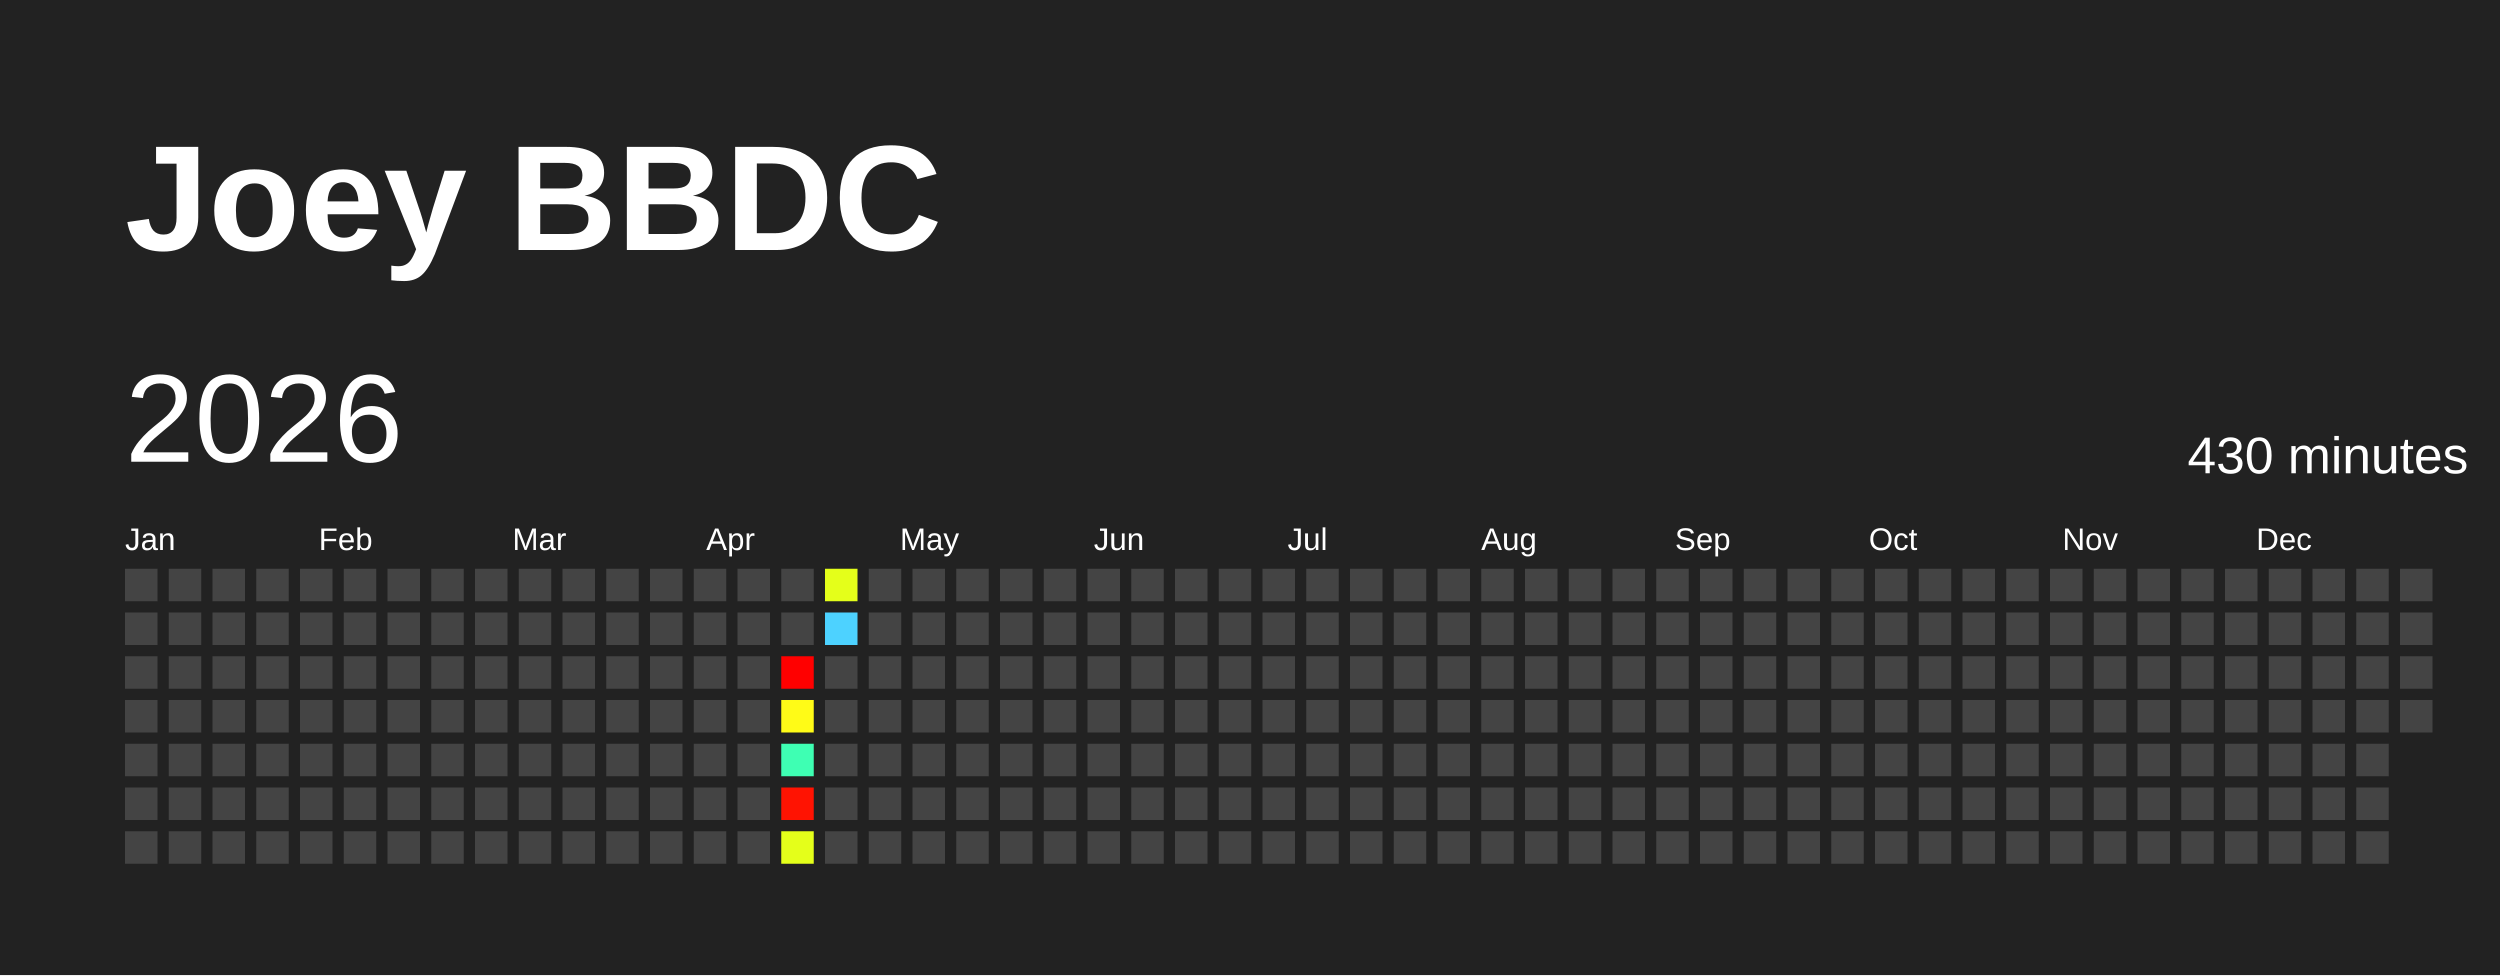
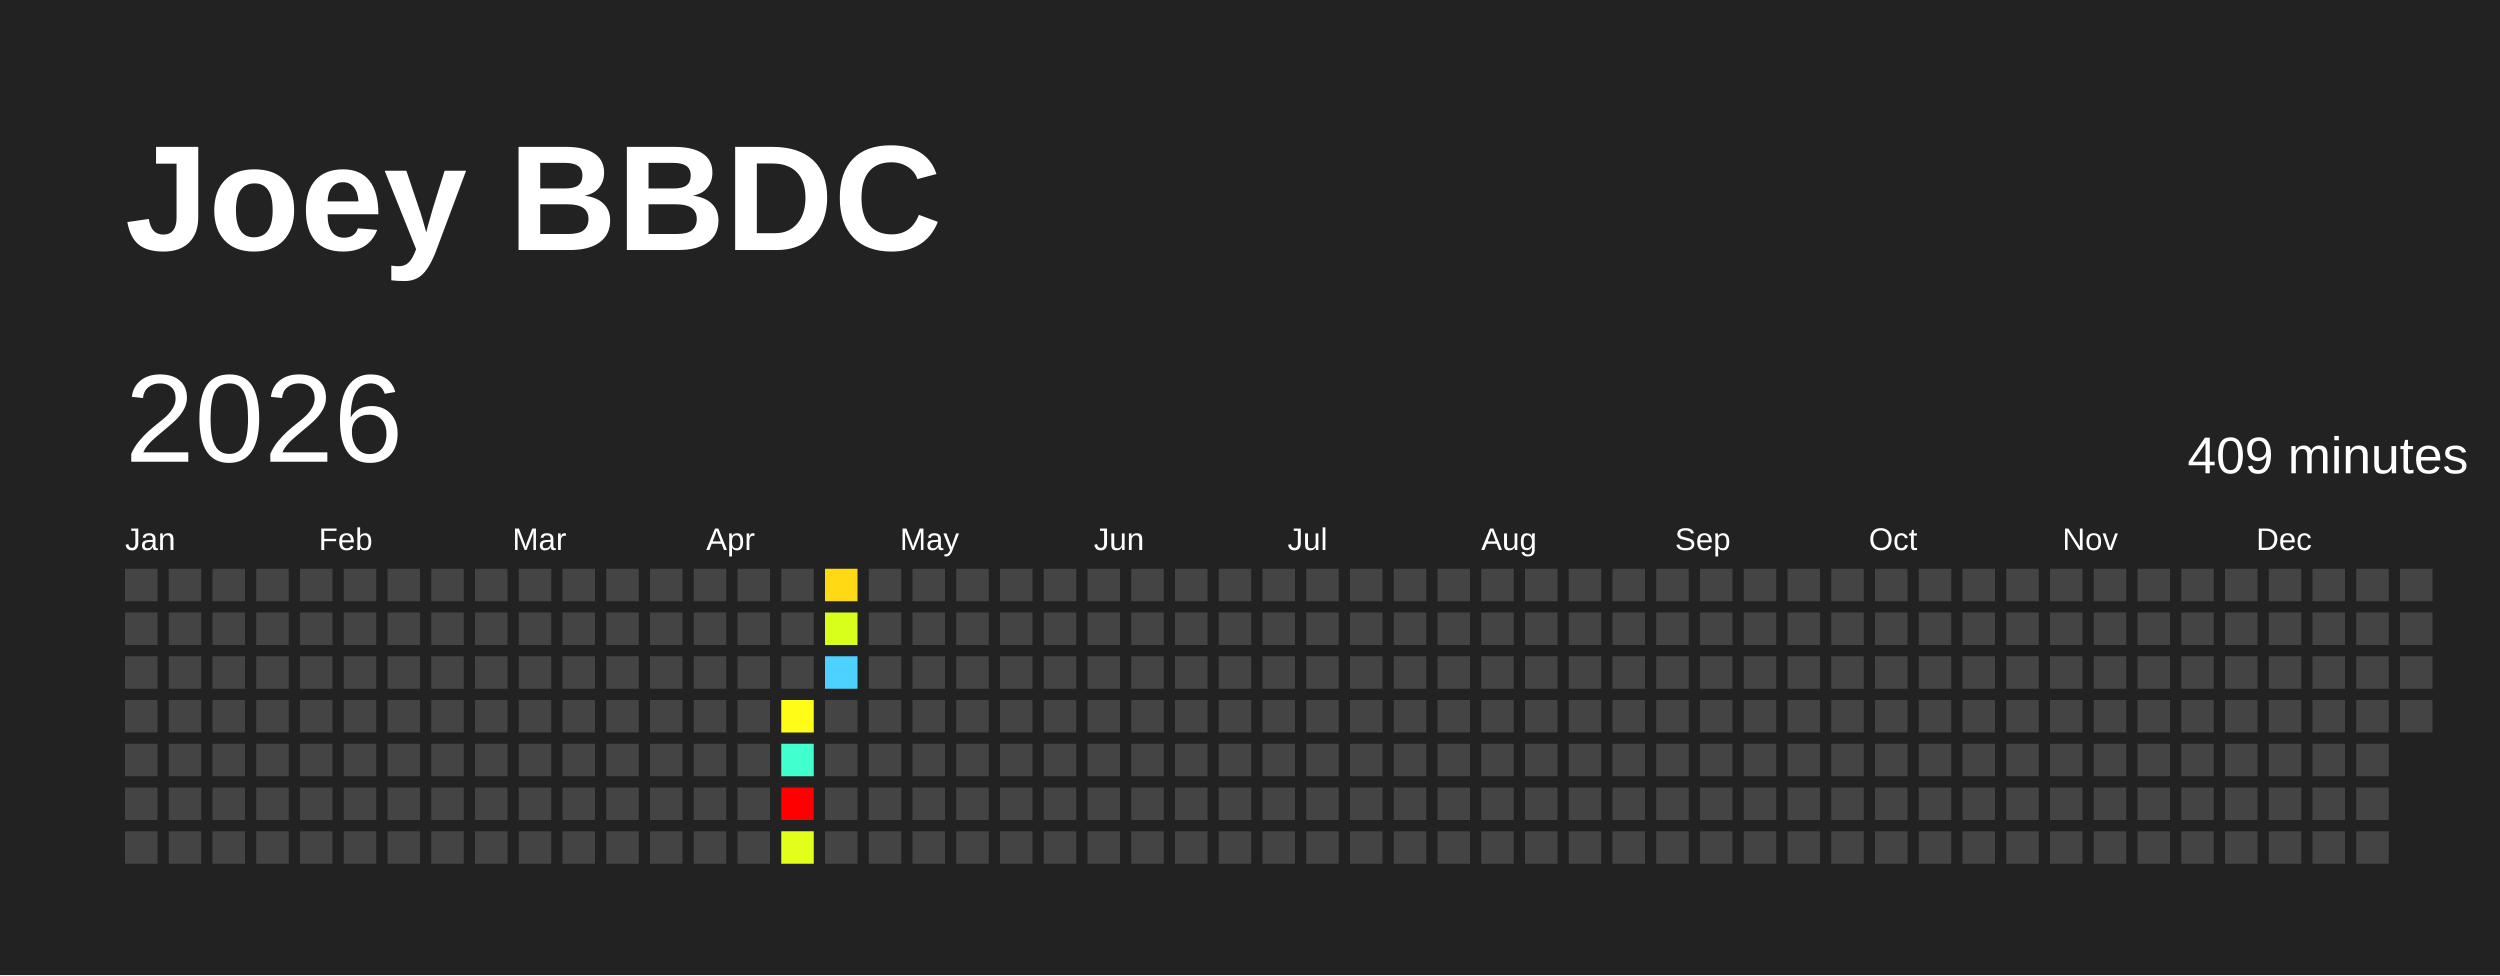
<svg xmlns="http://www.w3.org/2000/svg" baseProfile="full" height="78mm" version="1.1" viewBox="0,0,200,78" width="200mm">
  <defs />
  <rect fill="#222222" height="78" width="200" x="0" y="0" />
  <text fill="#FFFFFF" style="font-size:12px; font-family:Arial; font-weight:bold;" x="10" y="20">Joey BBDC</text>
  <text dominant-baseline="hanging" fill="#FFFFFF" style="font-size:10.0px; font-family:Arial;" x="10" y="30">2026</text>
-   <text dominant-baseline="hanging" fill="#FFFFFF" style="font-size:4.125px; font-family:Arial;" x="175" y="35">430 minutes</text>
+   <text dominant-baseline="hanging" fill="#FFFFFF" style="font-size:4.125px; font-family:Arial;" x="175" y="35">409 minutes</text>
  <text fill="#FFFFFF" style="font-size:2.5px; font-family:Arial" x="10.0" y="44">Jan</text>
  <text fill="#FFFFFF" style="font-size:2.5px; font-family:Arial" x="25.5" y="44">Feb</text>
  <text fill="#FFFFFF" style="font-size:2.5px; font-family:Arial" x="41.0" y="44">Mar</text>
  <text fill="#FFFFFF" style="font-size:2.5px; font-family:Arial" x="56.5" y="44">Apr</text>
  <text fill="#FFFFFF" style="font-size:2.5px; font-family:Arial" x="72.0" y="44">May</text>
  <text fill="#FFFFFF" style="font-size:2.5px; font-family:Arial" x="87.5" y="44">Jun</text>
  <text fill="#FFFFFF" style="font-size:2.5px; font-family:Arial" x="103.0" y="44">Jul</text>
  <text fill="#FFFFFF" style="font-size:2.5px; font-family:Arial" x="118.5" y="44">Aug</text>
  <text fill="#FFFFFF" style="font-size:2.5px; font-family:Arial" x="134.0" y="44">Sep</text>
  <text fill="#FFFFFF" style="font-size:2.5px; font-family:Arial" x="149.5" y="44">Oct</text>
  <text fill="#FFFFFF" style="font-size:2.5px; font-family:Arial" x="165.0" y="44">Nov</text>
  <text fill="#FFFFFF" style="font-size:2.5px; font-family:Arial" x="180.5" y="44">Dec</text>
  <rect fill="#444444" height="2.6" width="2.6" x="10.0" y="45.5" />
  <rect fill="#444444" height="2.6" width="2.6" x="10.0" y="49.0" />
  <rect fill="#444444" height="2.6" width="2.6" x="10.0" y="52.5" />
  <rect fill="#444444" height="2.6" width="2.6" x="10.0" y="56.0" />
  <rect fill="#444444" height="2.6" width="2.6" x="10.0" y="59.5" />
  <rect fill="#444444" height="2.6" width="2.6" x="10.0" y="63.0" />
  <rect fill="#444444" height="2.6" width="2.6" x="10.0" y="66.5" />
  <rect fill="#444444" height="2.6" width="2.6" x="13.5" y="45.5" />
  <rect fill="#444444" height="2.6" width="2.6" x="13.5" y="49.0" />
  <rect fill="#444444" height="2.6" width="2.6" x="13.5" y="52.5" />
  <rect fill="#444444" height="2.6" width="2.6" x="13.5" y="56.0" />
  <rect fill="#444444" height="2.6" width="2.6" x="13.5" y="59.5" />
  <rect fill="#444444" height="2.6" width="2.6" x="13.5" y="63.0" />
  <rect fill="#444444" height="2.6" width="2.6" x="13.5" y="66.5" />
  <rect fill="#444444" height="2.6" width="2.6" x="17.0" y="45.5" />
  <rect fill="#444444" height="2.6" width="2.6" x="17.0" y="49.0" />
  <rect fill="#444444" height="2.6" width="2.6" x="17.0" y="52.5" />
  <rect fill="#444444" height="2.6" width="2.6" x="17.0" y="56.0" />
  <rect fill="#444444" height="2.6" width="2.6" x="17.0" y="59.5" />
  <rect fill="#444444" height="2.6" width="2.6" x="17.0" y="63.0" />
  <rect fill="#444444" height="2.6" width="2.6" x="17.0" y="66.5" />
  <rect fill="#444444" height="2.6" width="2.6" x="20.5" y="45.5" />
  <rect fill="#444444" height="2.6" width="2.6" x="20.5" y="49.0" />
  <rect fill="#444444" height="2.6" width="2.6" x="20.5" y="52.5" />
  <rect fill="#444444" height="2.6" width="2.6" x="20.5" y="56.0" />
  <rect fill="#444444" height="2.6" width="2.6" x="20.5" y="59.5" />
  <rect fill="#444444" height="2.6" width="2.6" x="20.5" y="63.0" />
  <rect fill="#444444" height="2.6" width="2.6" x="20.5" y="66.5" />
  <rect fill="#444444" height="2.6" width="2.6" x="24.0" y="45.5" />
  <rect fill="#444444" height="2.6" width="2.6" x="24.0" y="49.0" />
  <rect fill="#444444" height="2.6" width="2.6" x="24.0" y="52.5" />
  <rect fill="#444444" height="2.6" width="2.6" x="24.0" y="56.0" />
  <rect fill="#444444" height="2.6" width="2.6" x="24.0" y="59.5" />
  <rect fill="#444444" height="2.6" width="2.6" x="24.0" y="63.0" />
  <rect fill="#444444" height="2.6" width="2.6" x="24.0" y="66.5" />
  <rect fill="#444444" height="2.6" width="2.6" x="27.5" y="45.5" />
  <rect fill="#444444" height="2.6" width="2.6" x="27.5" y="49.0" />
  <rect fill="#444444" height="2.6" width="2.6" x="27.5" y="52.5" />
  <rect fill="#444444" height="2.6" width="2.6" x="27.5" y="56.0" />
  <rect fill="#444444" height="2.6" width="2.6" x="27.5" y="59.5" />
  <rect fill="#444444" height="2.6" width="2.6" x="27.5" y="63.0" />
  <rect fill="#444444" height="2.6" width="2.6" x="27.5" y="66.5" />
  <rect fill="#444444" height="2.6" width="2.6" x="31.0" y="45.5" />
  <rect fill="#444444" height="2.6" width="2.6" x="31.0" y="49.0" />
  <rect fill="#444444" height="2.6" width="2.6" x="31.0" y="52.5" />
  <rect fill="#444444" height="2.6" width="2.6" x="31.0" y="56.0" />
  <rect fill="#444444" height="2.6" width="2.6" x="31.0" y="59.5" />
  <rect fill="#444444" height="2.6" width="2.6" x="31.0" y="63.0" />
  <rect fill="#444444" height="2.6" width="2.6" x="31.0" y="66.5" />
  <rect fill="#444444" height="2.6" width="2.6" x="34.5" y="45.5" />
  <rect fill="#444444" height="2.6" width="2.6" x="34.5" y="49.0" />
  <rect fill="#444444" height="2.6" width="2.6" x="34.5" y="52.5" />
  <rect fill="#444444" height="2.6" width="2.6" x="34.5" y="56.0" />
  <rect fill="#444444" height="2.6" width="2.6" x="34.5" y="59.5" />
  <rect fill="#444444" height="2.6" width="2.6" x="34.5" y="63.0" />
  <rect fill="#444444" height="2.6" width="2.6" x="34.5" y="66.5" />
  <rect fill="#444444" height="2.6" width="2.6" x="38.0" y="45.5" />
  <rect fill="#444444" height="2.6" width="2.6" x="38.0" y="49.0" />
  <rect fill="#444444" height="2.6" width="2.6" x="38.0" y="52.5" />
  <rect fill="#444444" height="2.6" width="2.6" x="38.0" y="56.0" />
  <rect fill="#444444" height="2.6" width="2.6" x="38.0" y="59.5" />
  <rect fill="#444444" height="2.6" width="2.6" x="38.0" y="63.0" />
  <rect fill="#444444" height="2.6" width="2.6" x="38.0" y="66.5" />
  <rect fill="#444444" height="2.6" width="2.6" x="41.5" y="45.5" />
  <rect fill="#444444" height="2.6" width="2.6" x="41.5" y="49.0" />
  <rect fill="#444444" height="2.6" width="2.6" x="41.5" y="52.5" />
  <rect fill="#444444" height="2.6" width="2.6" x="41.5" y="56.0" />
  <rect fill="#444444" height="2.6" width="2.6" x="41.5" y="59.5" />
  <rect fill="#444444" height="2.6" width="2.6" x="41.5" y="63.0" />
  <rect fill="#444444" height="2.6" width="2.6" x="41.5" y="66.5" />
  <rect fill="#444444" height="2.6" width="2.6" x="45.0" y="45.5" />
  <rect fill="#444444" height="2.6" width="2.6" x="45.0" y="49.0" />
  <rect fill="#444444" height="2.6" width="2.6" x="45.0" y="52.5" />
  <rect fill="#444444" height="2.6" width="2.6" x="45.0" y="56.0" />
  <rect fill="#444444" height="2.6" width="2.6" x="45.0" y="59.5" />
  <rect fill="#444444" height="2.6" width="2.6" x="45.0" y="63.0" />
  <rect fill="#444444" height="2.6" width="2.6" x="45.0" y="66.5" />
  <rect fill="#444444" height="2.6" width="2.6" x="48.5" y="45.5" />
  <rect fill="#444444" height="2.6" width="2.6" x="48.5" y="49.0" />
  <rect fill="#444444" height="2.6" width="2.6" x="48.5" y="52.5" />
  <rect fill="#444444" height="2.6" width="2.6" x="48.5" y="56.0" />
  <rect fill="#444444" height="2.6" width="2.6" x="48.5" y="59.5" />
  <rect fill="#444444" height="2.6" width="2.6" x="48.5" y="63.0" />
  <rect fill="#444444" height="2.6" width="2.6" x="48.5" y="66.5" />
  <rect fill="#444444" height="2.6" width="2.6" x="52.0" y="45.5" />
  <rect fill="#444444" height="2.6" width="2.6" x="52.0" y="49.0" />
  <rect fill="#444444" height="2.6" width="2.6" x="52.0" y="52.5" />
  <rect fill="#444444" height="2.6" width="2.6" x="52.0" y="56.0" />
  <rect fill="#444444" height="2.6" width="2.6" x="52.0" y="59.5" />
  <rect fill="#444444" height="2.6" width="2.6" x="52.0" y="63.0" />
  <rect fill="#444444" height="2.6" width="2.6" x="52.0" y="66.5" />
  <rect fill="#444444" height="2.6" width="2.6" x="55.5" y="45.5" />
  <rect fill="#444444" height="2.6" width="2.6" x="55.5" y="49.0" />
  <rect fill="#444444" height="2.6" width="2.6" x="55.5" y="52.5" />
  <rect fill="#444444" height="2.6" width="2.6" x="55.5" y="56.0" />
  <rect fill="#444444" height="2.6" width="2.6" x="55.5" y="59.5" />
  <rect fill="#444444" height="2.6" width="2.6" x="55.5" y="63.0" />
  <rect fill="#444444" height="2.6" width="2.6" x="55.5" y="66.5" />
  <rect fill="#444444" height="2.6" width="2.6" x="59.0" y="45.5" />
  <rect fill="#444444" height="2.6" width="2.6" x="59.0" y="49.0" />
  <rect fill="#444444" height="2.6" width="2.6" x="59.0" y="52.5" />
  <rect fill="#444444" height="2.6" width="2.6" x="59.0" y="56.0" />
  <rect fill="#444444" height="2.6" width="2.6" x="59.0" y="59.5" />
  <rect fill="#444444" height="2.6" width="2.6" x="59.0" y="63.0" />
  <rect fill="#444444" height="2.6" width="2.6" x="59.0" y="66.5" />
  <rect fill="#444444" height="2.6" width="2.6" x="62.5" y="45.5" />
  <rect fill="#444444" height="2.6" width="2.6" x="62.5" y="49.0" />
-   <rect fill="red" height="2.6" width="2.6" x="62.5" y="52.5" />
-   <rect fill="#fffb17" height="2.6" width="2.6" x="62.5" y="56.0" />
-   <rect fill="#3effb3" height="2.6" width="2.6" x="62.5" y="59.5" />
-   <rect fill="#ff1302" height="2.6" width="2.6" x="62.5" y="63.0" />
-   <rect fill="#e4ff1a" height="2.6" width="2.6" x="62.5" y="66.5" />
-   <rect fill="#e4ff1a" height="2.6" width="2.6" x="66.0" y="45.5" />
-   <rect fill="#4dd2ff" height="2.6" width="2.6" x="66.0" y="49.0" />
-   <rect fill="#444444" height="2.6" width="2.6" x="66.0" y="52.5" />
+   <rect fill="#444444" height="2.6" width="2.6" x="62.5" y="52.5" />
+   <rect fill="#fffc17" height="2.6" width="2.6" x="62.5" y="56.0" />
+   <rect fill="#41ffce" height="2.6" width="2.6" x="62.5" y="59.5" />
+   <rect fill="red" height="2.6" width="2.6" x="62.5" y="63.0" />
+   <rect fill="#e1ff1b" height="2.6" width="2.6" x="62.5" y="66.5" />
+   <rect fill="#ffda14" height="2.6" width="2.6" x="66.0" y="45.5" />
+   <rect fill="#d8ff1c" height="2.6" width="2.6" x="66.0" y="49.0" />
+   <rect fill="#4dd2ff" height="2.6" width="2.6" x="66.0" y="52.5" />
  <rect fill="#444444" height="2.6" width="2.6" x="66.0" y="56.0" />
  <rect fill="#444444" height="2.6" width="2.6" x="66.0" y="59.5" />
  <rect fill="#444444" height="2.6" width="2.6" x="66.0" y="63.0" />
  <rect fill="#444444" height="2.6" width="2.6" x="66.0" y="66.5" />
  <rect fill="#444444" height="2.6" width="2.6" x="69.5" y="45.5" />
  <rect fill="#444444" height="2.6" width="2.6" x="69.5" y="49.0" />
  <rect fill="#444444" height="2.6" width="2.6" x="69.5" y="52.5" />
  <rect fill="#444444" height="2.6" width="2.6" x="69.5" y="56.0" />
  <rect fill="#444444" height="2.6" width="2.6" x="69.5" y="59.5" />
  <rect fill="#444444" height="2.6" width="2.6" x="69.5" y="63.0" />
  <rect fill="#444444" height="2.6" width="2.6" x="69.5" y="66.5" />
  <rect fill="#444444" height="2.6" width="2.6" x="73.0" y="45.5" />
  <rect fill="#444444" height="2.6" width="2.6" x="73.0" y="49.0" />
  <rect fill="#444444" height="2.6" width="2.6" x="73.0" y="52.5" />
  <rect fill="#444444" height="2.6" width="2.6" x="73.0" y="56.0" />
  <rect fill="#444444" height="2.6" width="2.6" x="73.0" y="59.5" />
  <rect fill="#444444" height="2.6" width="2.6" x="73.0" y="63.0" />
  <rect fill="#444444" height="2.6" width="2.6" x="73.0" y="66.5" />
  <rect fill="#444444" height="2.6" width="2.6" x="76.5" y="45.5" />
  <rect fill="#444444" height="2.6" width="2.6" x="76.5" y="49.0" />
  <rect fill="#444444" height="2.6" width="2.6" x="76.5" y="52.5" />
  <rect fill="#444444" height="2.6" width="2.6" x="76.5" y="56.0" />
  <rect fill="#444444" height="2.6" width="2.6" x="76.5" y="59.5" />
  <rect fill="#444444" height="2.6" width="2.6" x="76.5" y="63.0" />
  <rect fill="#444444" height="2.6" width="2.6" x="76.5" y="66.5" />
  <rect fill="#444444" height="2.6" width="2.6" x="80.0" y="45.5" />
  <rect fill="#444444" height="2.6" width="2.6" x="80.0" y="49.0" />
  <rect fill="#444444" height="2.6" width="2.6" x="80.0" y="52.5" />
  <rect fill="#444444" height="2.6" width="2.6" x="80.0" y="56.0" />
  <rect fill="#444444" height="2.6" width="2.6" x="80.0" y="59.5" />
  <rect fill="#444444" height="2.6" width="2.6" x="80.0" y="63.0" />
  <rect fill="#444444" height="2.6" width="2.6" x="80.0" y="66.5" />
  <rect fill="#444444" height="2.6" width="2.6" x="83.5" y="45.5" />
  <rect fill="#444444" height="2.6" width="2.6" x="83.5" y="49.0" />
  <rect fill="#444444" height="2.6" width="2.6" x="83.5" y="52.5" />
  <rect fill="#444444" height="2.6" width="2.6" x="83.5" y="56.0" />
  <rect fill="#444444" height="2.6" width="2.6" x="83.5" y="59.5" />
  <rect fill="#444444" height="2.6" width="2.6" x="83.5" y="63.0" />
  <rect fill="#444444" height="2.6" width="2.6" x="83.5" y="66.5" />
  <rect fill="#444444" height="2.6" width="2.6" x="87.0" y="45.5" />
  <rect fill="#444444" height="2.6" width="2.6" x="87.0" y="49.0" />
  <rect fill="#444444" height="2.6" width="2.6" x="87.0" y="52.5" />
  <rect fill="#444444" height="2.6" width="2.6" x="87.0" y="56.0" />
  <rect fill="#444444" height="2.6" width="2.6" x="87.0" y="59.5" />
  <rect fill="#444444" height="2.6" width="2.6" x="87.0" y="63.0" />
  <rect fill="#444444" height="2.6" width="2.6" x="87.0" y="66.5" />
  <rect fill="#444444" height="2.6" width="2.6" x="90.5" y="45.5" />
  <rect fill="#444444" height="2.6" width="2.6" x="90.5" y="49.0" />
  <rect fill="#444444" height="2.6" width="2.6" x="90.5" y="52.5" />
  <rect fill="#444444" height="2.6" width="2.6" x="90.5" y="56.0" />
  <rect fill="#444444" height="2.6" width="2.6" x="90.5" y="59.5" />
  <rect fill="#444444" height="2.6" width="2.6" x="90.5" y="63.0" />
  <rect fill="#444444" height="2.6" width="2.6" x="90.5" y="66.5" />
  <rect fill="#444444" height="2.6" width="2.6" x="94.0" y="45.5" />
  <rect fill="#444444" height="2.6" width="2.6" x="94.0" y="49.0" />
  <rect fill="#444444" height="2.6" width="2.6" x="94.0" y="52.5" />
  <rect fill="#444444" height="2.6" width="2.6" x="94.0" y="56.0" />
  <rect fill="#444444" height="2.6" width="2.6" x="94.0" y="59.5" />
  <rect fill="#444444" height="2.6" width="2.6" x="94.0" y="63.0" />
  <rect fill="#444444" height="2.6" width="2.6" x="94.0" y="66.5" />
  <rect fill="#444444" height="2.6" width="2.6" x="97.5" y="45.5" />
  <rect fill="#444444" height="2.6" width="2.6" x="97.5" y="49.0" />
  <rect fill="#444444" height="2.6" width="2.6" x="97.5" y="52.5" />
  <rect fill="#444444" height="2.6" width="2.6" x="97.5" y="56.0" />
  <rect fill="#444444" height="2.6" width="2.6" x="97.5" y="59.5" />
  <rect fill="#444444" height="2.6" width="2.6" x="97.5" y="63.0" />
  <rect fill="#444444" height="2.6" width="2.6" x="97.5" y="66.5" />
  <rect fill="#444444" height="2.6" width="2.6" x="101.0" y="45.5" />
  <rect fill="#444444" height="2.6" width="2.6" x="101.0" y="49.0" />
  <rect fill="#444444" height="2.6" width="2.6" x="101.0" y="52.5" />
  <rect fill="#444444" height="2.6" width="2.6" x="101.0" y="56.0" />
  <rect fill="#444444" height="2.6" width="2.6" x="101.0" y="59.5" />
  <rect fill="#444444" height="2.6" width="2.6" x="101.0" y="63.0" />
  <rect fill="#444444" height="2.6" width="2.6" x="101.0" y="66.5" />
  <rect fill="#444444" height="2.6" width="2.6" x="104.5" y="45.5" />
  <rect fill="#444444" height="2.6" width="2.6" x="104.5" y="49.0" />
  <rect fill="#444444" height="2.6" width="2.6" x="104.5" y="52.5" />
  <rect fill="#444444" height="2.6" width="2.6" x="104.5" y="56.0" />
  <rect fill="#444444" height="2.6" width="2.6" x="104.5" y="59.5" />
  <rect fill="#444444" height="2.6" width="2.6" x="104.5" y="63.0" />
  <rect fill="#444444" height="2.6" width="2.6" x="104.5" y="66.5" />
  <rect fill="#444444" height="2.6" width="2.6" x="108.0" y="45.5" />
  <rect fill="#444444" height="2.6" width="2.6" x="108.0" y="49.0" />
  <rect fill="#444444" height="2.6" width="2.6" x="108.0" y="52.5" />
  <rect fill="#444444" height="2.6" width="2.6" x="108.0" y="56.0" />
  <rect fill="#444444" height="2.6" width="2.6" x="108.0" y="59.5" />
  <rect fill="#444444" height="2.6" width="2.6" x="108.0" y="63.0" />
  <rect fill="#444444" height="2.6" width="2.6" x="108.0" y="66.5" />
  <rect fill="#444444" height="2.6" width="2.6" x="111.5" y="45.5" />
  <rect fill="#444444" height="2.6" width="2.6" x="111.5" y="49.0" />
  <rect fill="#444444" height="2.6" width="2.6" x="111.5" y="52.5" />
  <rect fill="#444444" height="2.6" width="2.6" x="111.5" y="56.0" />
  <rect fill="#444444" height="2.6" width="2.6" x="111.5" y="59.5" />
  <rect fill="#444444" height="2.6" width="2.6" x="111.5" y="63.0" />
  <rect fill="#444444" height="2.6" width="2.6" x="111.5" y="66.5" />
  <rect fill="#444444" height="2.6" width="2.6" x="115.0" y="45.5" />
  <rect fill="#444444" height="2.6" width="2.6" x="115.0" y="49.0" />
  <rect fill="#444444" height="2.6" width="2.6" x="115.0" y="52.5" />
  <rect fill="#444444" height="2.6" width="2.6" x="115.0" y="56.0" />
  <rect fill="#444444" height="2.6" width="2.6" x="115.0" y="59.5" />
  <rect fill="#444444" height="2.6" width="2.6" x="115.0" y="63.0" />
  <rect fill="#444444" height="2.6" width="2.6" x="115.0" y="66.5" />
  <rect fill="#444444" height="2.6" width="2.6" x="118.5" y="45.5" />
  <rect fill="#444444" height="2.6" width="2.6" x="118.5" y="49.0" />
  <rect fill="#444444" height="2.6" width="2.6" x="118.5" y="52.5" />
  <rect fill="#444444" height="2.6" width="2.6" x="118.5" y="56.0" />
  <rect fill="#444444" height="2.6" width="2.6" x="118.5" y="59.5" />
  <rect fill="#444444" height="2.6" width="2.6" x="118.5" y="63.0" />
  <rect fill="#444444" height="2.6" width="2.6" x="118.5" y="66.5" />
  <rect fill="#444444" height="2.6" width="2.6" x="122.0" y="45.5" />
  <rect fill="#444444" height="2.6" width="2.6" x="122.0" y="49.0" />
  <rect fill="#444444" height="2.6" width="2.6" x="122.0" y="52.5" />
  <rect fill="#444444" height="2.6" width="2.6" x="122.0" y="56.0" />
  <rect fill="#444444" height="2.6" width="2.6" x="122.0" y="59.5" />
  <rect fill="#444444" height="2.6" width="2.6" x="122.0" y="63.0" />
  <rect fill="#444444" height="2.6" width="2.6" x="122.0" y="66.5" />
  <rect fill="#444444" height="2.6" width="2.6" x="125.5" y="45.5" />
  <rect fill="#444444" height="2.6" width="2.6" x="125.5" y="49.0" />
  <rect fill="#444444" height="2.6" width="2.6" x="125.5" y="52.5" />
  <rect fill="#444444" height="2.6" width="2.6" x="125.5" y="56.0" />
  <rect fill="#444444" height="2.6" width="2.6" x="125.5" y="59.5" />
  <rect fill="#444444" height="2.6" width="2.6" x="125.5" y="63.0" />
  <rect fill="#444444" height="2.6" width="2.6" x="125.5" y="66.5" />
  <rect fill="#444444" height="2.6" width="2.6" x="129.0" y="45.5" />
  <rect fill="#444444" height="2.6" width="2.6" x="129.0" y="49.0" />
  <rect fill="#444444" height="2.6" width="2.6" x="129.0" y="52.5" />
  <rect fill="#444444" height="2.6" width="2.6" x="129.0" y="56.0" />
  <rect fill="#444444" height="2.6" width="2.6" x="129.0" y="59.5" />
  <rect fill="#444444" height="2.6" width="2.6" x="129.0" y="63.0" />
  <rect fill="#444444" height="2.6" width="2.6" x="129.0" y="66.5" />
  <rect fill="#444444" height="2.6" width="2.6" x="132.5" y="45.5" />
  <rect fill="#444444" height="2.6" width="2.6" x="132.5" y="49.0" />
  <rect fill="#444444" height="2.6" width="2.6" x="132.5" y="52.5" />
  <rect fill="#444444" height="2.6" width="2.6" x="132.5" y="56.0" />
  <rect fill="#444444" height="2.6" width="2.6" x="132.5" y="59.5" />
  <rect fill="#444444" height="2.6" width="2.6" x="132.5" y="63.0" />
  <rect fill="#444444" height="2.6" width="2.6" x="132.5" y="66.5" />
  <rect fill="#444444" height="2.6" width="2.6" x="136.0" y="45.5" />
  <rect fill="#444444" height="2.6" width="2.6" x="136.0" y="49.0" />
  <rect fill="#444444" height="2.6" width="2.6" x="136.0" y="52.5" />
  <rect fill="#444444" height="2.6" width="2.6" x="136.0" y="56.0" />
  <rect fill="#444444" height="2.6" width="2.6" x="136.0" y="59.5" />
  <rect fill="#444444" height="2.6" width="2.6" x="136.0" y="63.0" />
  <rect fill="#444444" height="2.6" width="2.6" x="136.0" y="66.5" />
  <rect fill="#444444" height="2.6" width="2.6" x="139.5" y="45.5" />
  <rect fill="#444444" height="2.6" width="2.6" x="139.5" y="49.0" />
  <rect fill="#444444" height="2.6" width="2.6" x="139.5" y="52.5" />
  <rect fill="#444444" height="2.6" width="2.6" x="139.5" y="56.0" />
  <rect fill="#444444" height="2.6" width="2.6" x="139.5" y="59.5" />
  <rect fill="#444444" height="2.6" width="2.6" x="139.5" y="63.0" />
  <rect fill="#444444" height="2.6" width="2.6" x="139.5" y="66.5" />
  <rect fill="#444444" height="2.6" width="2.6" x="143.0" y="45.5" />
  <rect fill="#444444" height="2.6" width="2.6" x="143.0" y="49.0" />
  <rect fill="#444444" height="2.6" width="2.6" x="143.0" y="52.5" />
  <rect fill="#444444" height="2.6" width="2.6" x="143.0" y="56.0" />
  <rect fill="#444444" height="2.6" width="2.6" x="143.0" y="59.5" />
  <rect fill="#444444" height="2.6" width="2.6" x="143.0" y="63.0" />
  <rect fill="#444444" height="2.6" width="2.6" x="143.0" y="66.5" />
  <rect fill="#444444" height="2.6" width="2.6" x="146.5" y="45.5" />
  <rect fill="#444444" height="2.6" width="2.6" x="146.5" y="49.0" />
  <rect fill="#444444" height="2.6" width="2.6" x="146.5" y="52.5" />
  <rect fill="#444444" height="2.6" width="2.6" x="146.5" y="56.0" />
  <rect fill="#444444" height="2.6" width="2.6" x="146.5" y="59.5" />
  <rect fill="#444444" height="2.6" width="2.6" x="146.5" y="63.0" />
  <rect fill="#444444" height="2.6" width="2.6" x="146.5" y="66.5" />
  <rect fill="#444444" height="2.6" width="2.6" x="150.0" y="45.5" />
  <rect fill="#444444" height="2.6" width="2.6" x="150.0" y="49.0" />
  <rect fill="#444444" height="2.6" width="2.6" x="150.0" y="52.5" />
  <rect fill="#444444" height="2.6" width="2.6" x="150.0" y="56.0" />
  <rect fill="#444444" height="2.6" width="2.6" x="150.0" y="59.5" />
  <rect fill="#444444" height="2.6" width="2.6" x="150.0" y="63.0" />
  <rect fill="#444444" height="2.6" width="2.6" x="150.0" y="66.5" />
  <rect fill="#444444" height="2.6" width="2.6" x="153.5" y="45.5" />
  <rect fill="#444444" height="2.6" width="2.6" x="153.5" y="49.0" />
  <rect fill="#444444" height="2.6" width="2.6" x="153.5" y="52.5" />
  <rect fill="#444444" height="2.6" width="2.6" x="153.5" y="56.0" />
  <rect fill="#444444" height="2.6" width="2.6" x="153.5" y="59.5" />
  <rect fill="#444444" height="2.6" width="2.6" x="153.5" y="63.0" />
  <rect fill="#444444" height="2.6" width="2.6" x="153.5" y="66.5" />
  <rect fill="#444444" height="2.6" width="2.6" x="157.0" y="45.5" />
  <rect fill="#444444" height="2.6" width="2.6" x="157.0" y="49.0" />
  <rect fill="#444444" height="2.6" width="2.6" x="157.0" y="52.5" />
  <rect fill="#444444" height="2.6" width="2.6" x="157.0" y="56.0" />
  <rect fill="#444444" height="2.6" width="2.6" x="157.0" y="59.5" />
  <rect fill="#444444" height="2.6" width="2.6" x="157.0" y="63.0" />
  <rect fill="#444444" height="2.6" width="2.6" x="157.0" y="66.5" />
  <rect fill="#444444" height="2.6" width="2.6" x="160.5" y="45.5" />
  <rect fill="#444444" height="2.6" width="2.6" x="160.5" y="49.0" />
  <rect fill="#444444" height="2.6" width="2.6" x="160.5" y="52.5" />
  <rect fill="#444444" height="2.6" width="2.6" x="160.5" y="56.0" />
  <rect fill="#444444" height="2.6" width="2.6" x="160.5" y="59.5" />
  <rect fill="#444444" height="2.6" width="2.6" x="160.5" y="63.0" />
  <rect fill="#444444" height="2.6" width="2.6" x="160.5" y="66.5" />
  <rect fill="#444444" height="2.6" width="2.6" x="164.0" y="45.5" />
  <rect fill="#444444" height="2.6" width="2.6" x="164.0" y="49.0" />
  <rect fill="#444444" height="2.6" width="2.6" x="164.0" y="52.5" />
  <rect fill="#444444" height="2.6" width="2.6" x="164.0" y="56.0" />
  <rect fill="#444444" height="2.6" width="2.6" x="164.0" y="59.5" />
  <rect fill="#444444" height="2.6" width="2.6" x="164.0" y="63.0" />
  <rect fill="#444444" height="2.6" width="2.6" x="164.0" y="66.5" />
  <rect fill="#444444" height="2.6" width="2.6" x="167.5" y="45.5" />
  <rect fill="#444444" height="2.6" width="2.6" x="167.5" y="49.0" />
  <rect fill="#444444" height="2.6" width="2.6" x="167.5" y="52.5" />
  <rect fill="#444444" height="2.6" width="2.6" x="167.5" y="56.0" />
  <rect fill="#444444" height="2.6" width="2.6" x="167.5" y="59.5" />
  <rect fill="#444444" height="2.6" width="2.6" x="167.5" y="63.0" />
  <rect fill="#444444" height="2.6" width="2.6" x="167.5" y="66.5" />
  <rect fill="#444444" height="2.6" width="2.6" x="171.0" y="45.5" />
  <rect fill="#444444" height="2.6" width="2.6" x="171.0" y="49.0" />
  <rect fill="#444444" height="2.6" width="2.6" x="171.0" y="52.5" />
  <rect fill="#444444" height="2.6" width="2.6" x="171.0" y="56.0" />
  <rect fill="#444444" height="2.6" width="2.6" x="171.0" y="59.5" />
  <rect fill="#444444" height="2.6" width="2.6" x="171.0" y="63.0" />
  <rect fill="#444444" height="2.6" width="2.6" x="171.0" y="66.5" />
  <rect fill="#444444" height="2.6" width="2.6" x="174.5" y="45.5" />
  <rect fill="#444444" height="2.6" width="2.6" x="174.5" y="49.0" />
  <rect fill="#444444" height="2.6" width="2.6" x="174.5" y="52.5" />
  <rect fill="#444444" height="2.6" width="2.6" x="174.5" y="56.0" />
  <rect fill="#444444" height="2.6" width="2.6" x="174.5" y="59.5" />
  <rect fill="#444444" height="2.6" width="2.6" x="174.5" y="63.0" />
  <rect fill="#444444" height="2.6" width="2.6" x="174.5" y="66.5" />
  <rect fill="#444444" height="2.6" width="2.6" x="178.0" y="45.5" />
  <rect fill="#444444" height="2.6" width="2.6" x="178.0" y="49.0" />
  <rect fill="#444444" height="2.6" width="2.6" x="178.0" y="52.5" />
  <rect fill="#444444" height="2.6" width="2.6" x="178.0" y="56.0" />
  <rect fill="#444444" height="2.6" width="2.6" x="178.0" y="59.5" />
  <rect fill="#444444" height="2.6" width="2.6" x="178.0" y="63.0" />
  <rect fill="#444444" height="2.6" width="2.6" x="178.0" y="66.5" />
  <rect fill="#444444" height="2.6" width="2.6" x="181.5" y="45.5" />
  <rect fill="#444444" height="2.6" width="2.6" x="181.5" y="49.0" />
  <rect fill="#444444" height="2.6" width="2.6" x="181.5" y="52.5" />
  <rect fill="#444444" height="2.6" width="2.6" x="181.5" y="56.0" />
  <rect fill="#444444" height="2.6" width="2.6" x="181.5" y="59.5" />
  <rect fill="#444444" height="2.6" width="2.6" x="181.5" y="63.0" />
  <rect fill="#444444" height="2.6" width="2.6" x="181.5" y="66.5" />
  <rect fill="#444444" height="2.6" width="2.6" x="185.0" y="45.5" />
  <rect fill="#444444" height="2.6" width="2.6" x="185.0" y="49.0" />
  <rect fill="#444444" height="2.6" width="2.6" x="185.0" y="52.5" />
  <rect fill="#444444" height="2.6" width="2.6" x="185.0" y="56.0" />
  <rect fill="#444444" height="2.6" width="2.6" x="185.0" y="59.5" />
  <rect fill="#444444" height="2.6" width="2.6" x="185.0" y="63.0" />
  <rect fill="#444444" height="2.6" width="2.6" x="185.0" y="66.5" />
  <rect fill="#444444" height="2.6" width="2.6" x="188.5" y="45.5" />
  <rect fill="#444444" height="2.6" width="2.6" x="188.5" y="49.0" />
  <rect fill="#444444" height="2.6" width="2.6" x="188.5" y="52.5" />
  <rect fill="#444444" height="2.6" width="2.6" x="188.5" y="56.0" />
  <rect fill="#444444" height="2.6" width="2.6" x="188.5" y="59.5" />
  <rect fill="#444444" height="2.6" width="2.6" x="188.5" y="63.0" />
  <rect fill="#444444" height="2.6" width="2.6" x="188.5" y="66.5" />
  <rect fill="#444444" height="2.6" width="2.6" x="192.0" y="45.5" />
  <rect fill="#444444" height="2.6" width="2.6" x="192.0" y="49.0" />
  <rect fill="#444444" height="2.6" width="2.6" x="192.0" y="52.5" />
  <rect fill="#444444" height="2.6" width="2.6" x="192.0" y="56.0" />
</svg>
